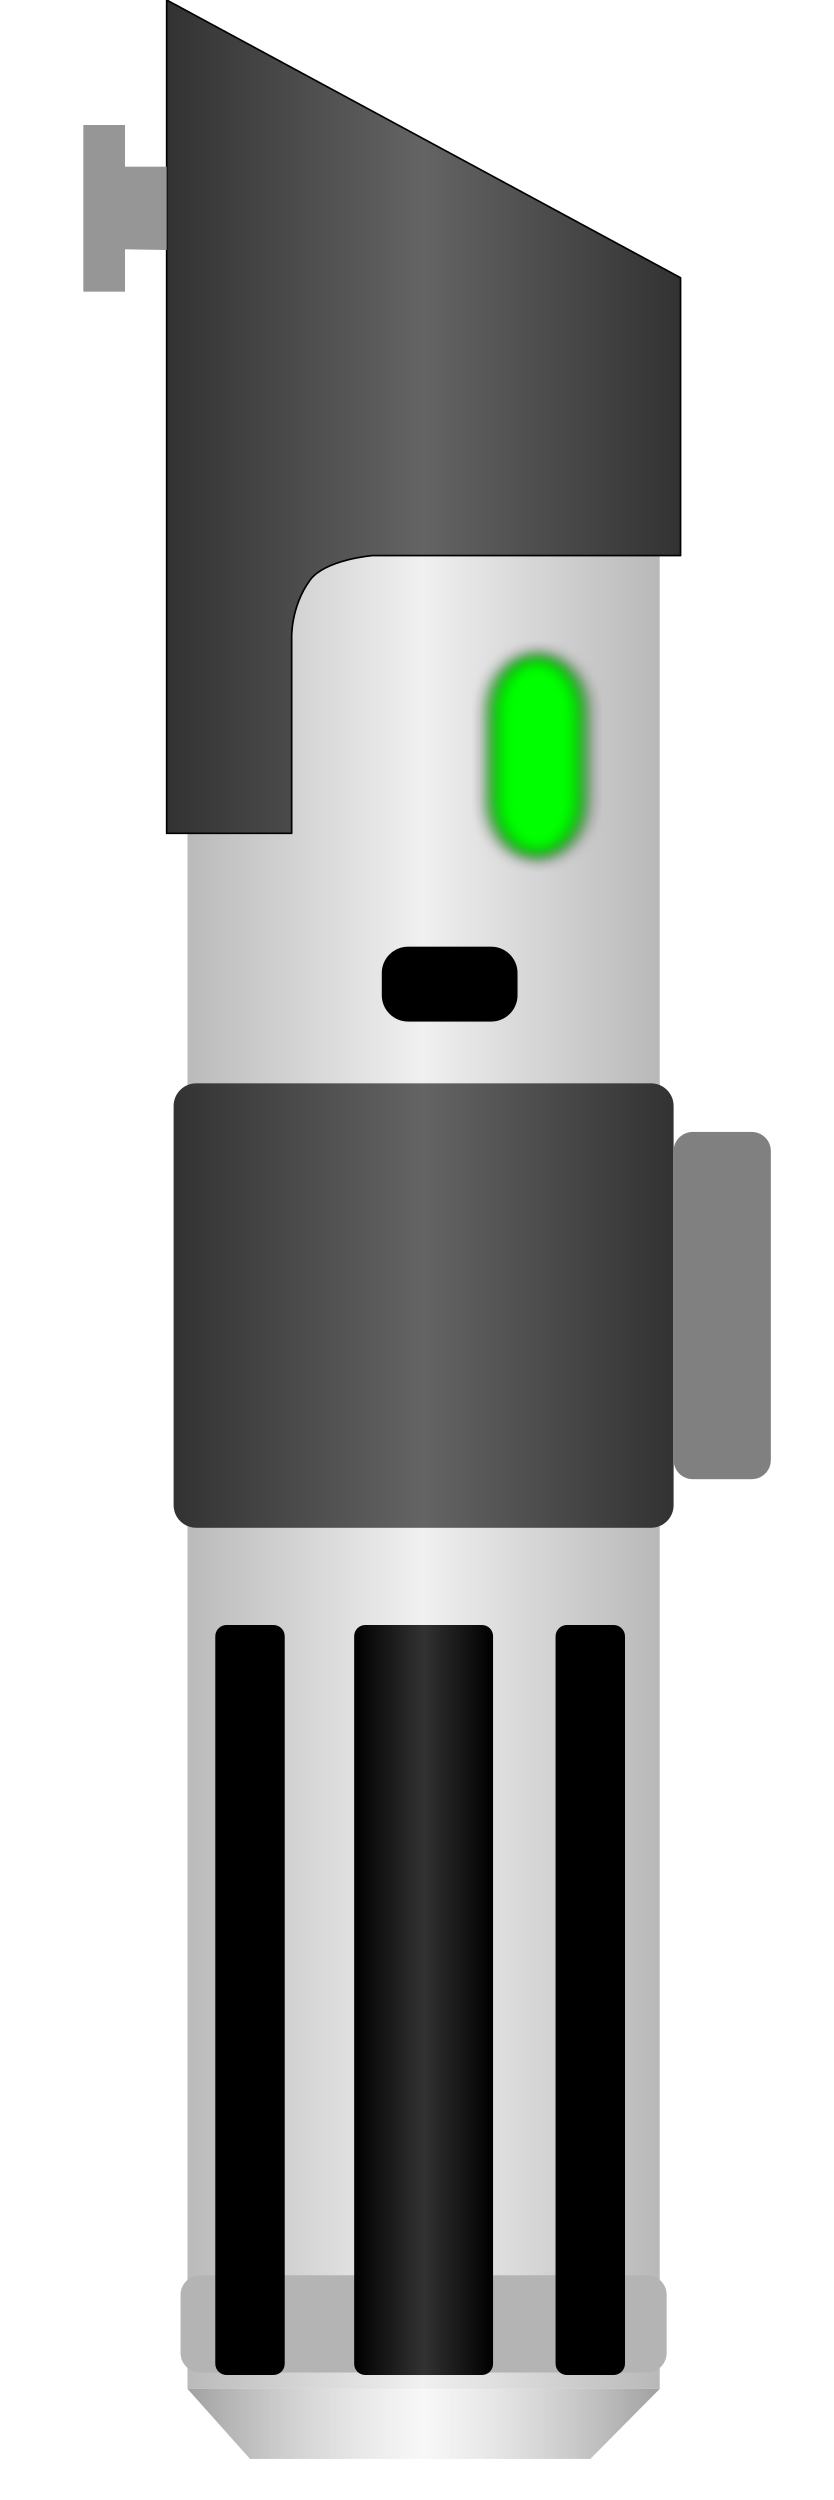
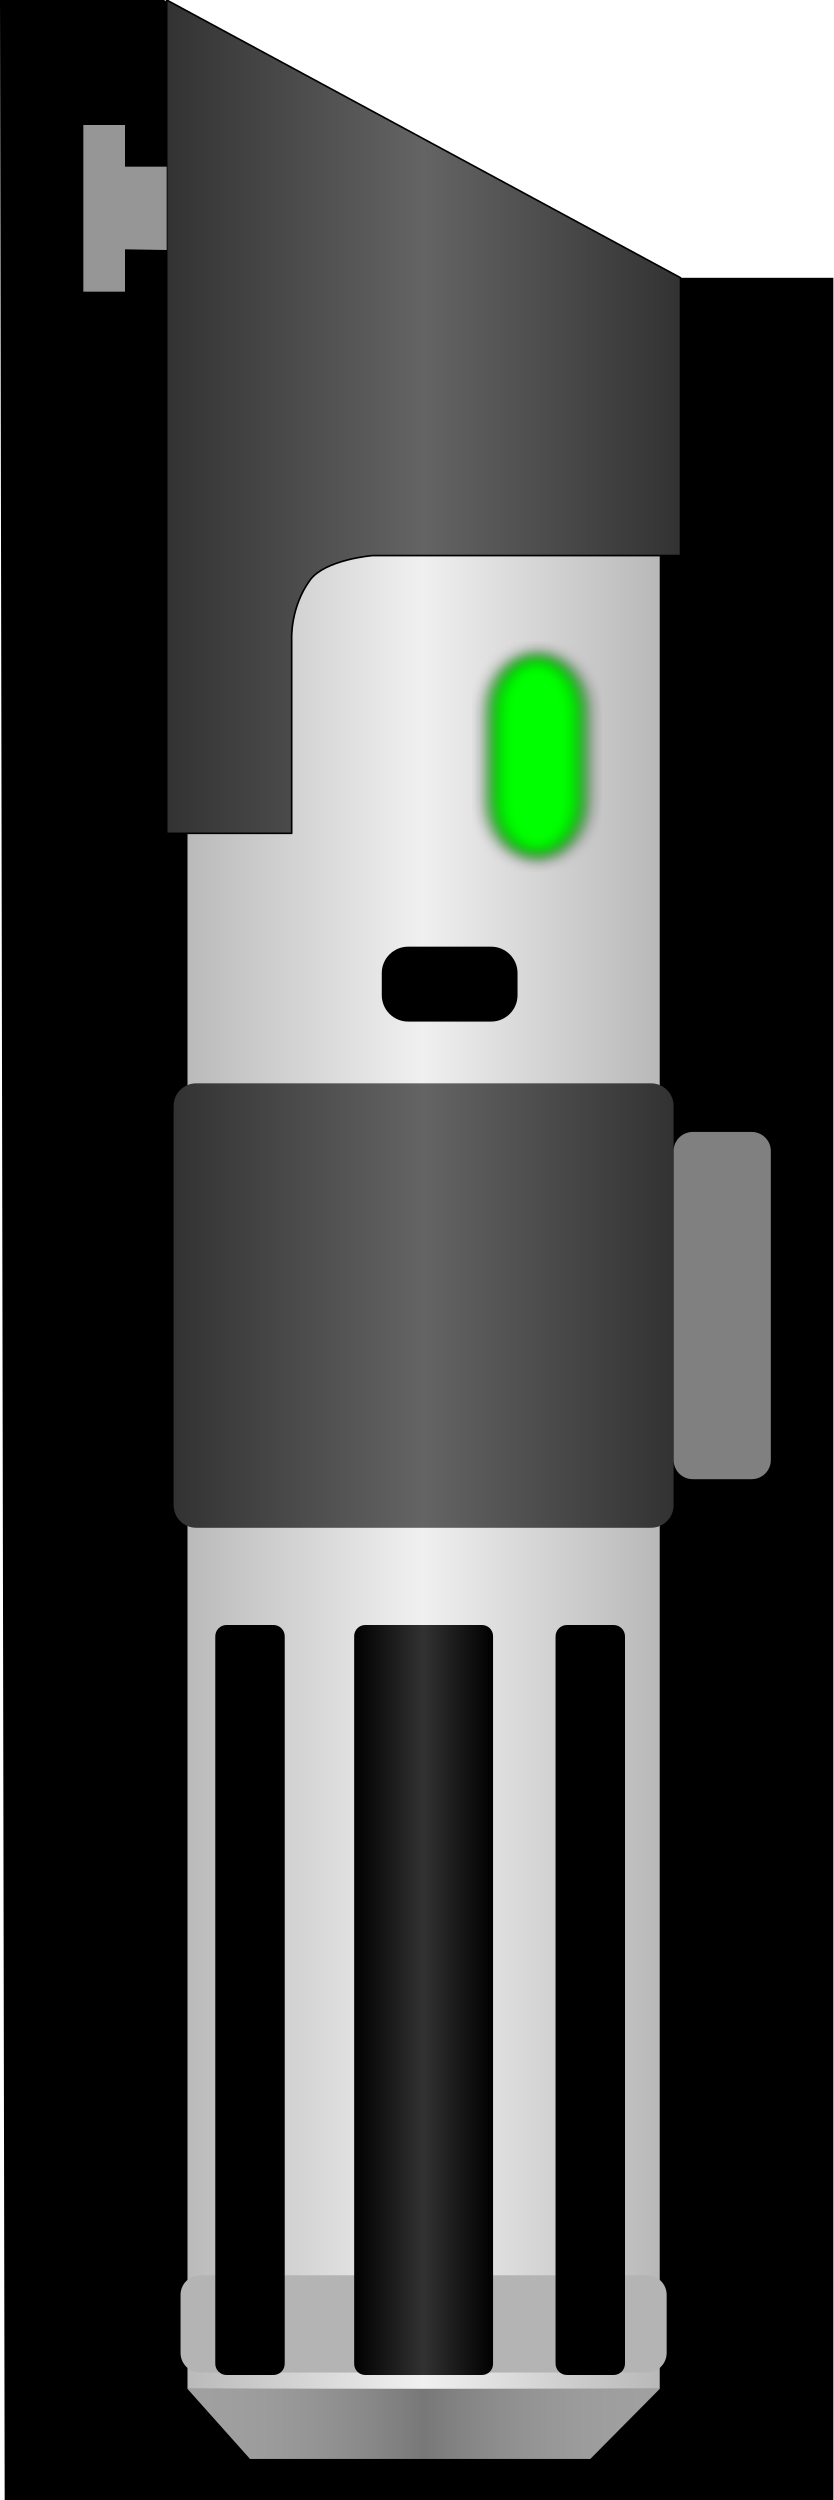
<svg xmlns="http://www.w3.org/2000/svg" xmlns:xlink="http://www.w3.org/1999/xlink" width="300" height="900" id="svg2" version="1.1">
  <defs id="defs4">
    <linearGradient id="linearGradient3918">
      <stop style="stop-color:#000000;stop-opacity:1;" offset="0" id="stop3920" />
      <stop id="stop3926" offset="0.5" style="stop-color:#323232;stop-opacity:1;" />
      <stop style="stop-color:#000000;stop-opacity:1;" offset="1" id="stop3922" />
    </linearGradient>
    <linearGradient id="linearGradient3910">
      <stop style="stop-color:#000000;stop-opacity:1;" offset="0" id="stop3912" />
      <stop style="stop-color:#000000;stop-opacity:0;" offset="1" id="stop3914" />
    </linearGradient>
    <linearGradient id="linearGradient3902">
      <stop style="stop-color:#000000;stop-opacity:1;" offset="0" id="stop3904" />
      <stop style="stop-color:#000000;stop-opacity:0;" offset="1" id="stop3906" />
    </linearGradient>
    <linearGradient id="linearGradient3839">
      <stop style="stop-color:#323232;stop-opacity:1;" offset="0" id="stop3841" />
      <stop id="stop3847" offset="0.5" style="stop-color:#646464;stop-opacity:1;" />
      <stop style="stop-color:#323232;stop-opacity:1;" offset="1" id="stop3843" />
    </linearGradient>
    <linearGradient id="linearGradient3827">
      <stop style="stop-color:#323232;stop-opacity:1;" offset="0" id="stop3829" />
      <stop id="stop3835" offset="0.5" style="stop-color:#646464;stop-opacity:1;" />
      <stop style="stop-color:#323232;stop-opacity:1;" offset="1" id="stop3831" />
    </linearGradient>
    <linearGradient id="linearGradient3813">
      <stop style="stop-color:#a0a0a0;stop-opacity:1" offset="0" id="stop3815" />
      <stop id="stop3821" offset="0.5" style="stop-color:#f0f0f0;stop-opacity:0.498;" />
      <stop style="stop-color:#a0a0a0;stop-opacity:1" offset="1" id="stop3817" />
    </linearGradient>
    <linearGradient id="linearGradient3801">
      <stop id="stop3805" offset="0" style="stop-color:#a0a0a0;stop-opacity:1" />
      <stop id="stop3807" offset="0.505" style="stop-color:#f0f0f0;stop-opacity:1" />
      <stop style="stop-color:#a0a0a0;stop-opacity:1" offset="1" id="stop3809" />
    </linearGradient>
    <linearGradient id="linearGradient3787">
      <stop id="stop3789" offset="0" style="stop-color:#a0a0a0;stop-opacity:1" />
      <stop style="stop-color:#a0a0a0;stop-opacity:0.749;" offset="0.25" id="stop3799" />
      <stop style="stop-color:#a0a0a0;stop-opacity:0.498;" offset="0.5" id="stop3797" />
      <stop id="stop3791" offset="1" style="stop-color:#a0a0a0;stop-opacity:0;" />
    </linearGradient>
    <linearGradient xlink:href="#linearGradient3801" id="linearGradient3795" gradientUnits="userSpaceOnUse" x1="23.596" y1="472.753" x2="267.978" y2="472.753" gradientTransform="matrix(1.017964,0,0,0.9960682,2.304547,160.03)" />
    <linearGradient xlink:href="#linearGradient3813" id="linearGradient3819" x1="67.5" y1="872.612" x2="237.5" y2="872.612" gradientUnits="userSpaceOnUse" />
    <linearGradient xlink:href="#linearGradient3827" id="linearGradient3833" x1="59.5" y1="135" x2="245.5" y2="135" gradientUnits="userSpaceOnUse" />
    <linearGradient xlink:href="#linearGradient3839" id="linearGradient3845" x1="53.933" y1="444.944" x2="246.067" y2="444.944" gradientUnits="userSpaceOnUse" gradientTransform="matrix(0.9368421,0,0,0.8045198,11.97369,264.3961)" />
    <linearGradient xlink:href="#linearGradient3902" id="linearGradient3908" x1="69.8" y1="872.997" x2="54.274" y2="872.997" gradientUnits="userSpaceOnUse" />
    <linearGradient xlink:href="#linearGradient3910" id="linearGradient3916" x1="233.881" y1="872.997" x2="261.494" y2="873.631" gradientUnits="userSpaceOnUse" />
    <linearGradient xlink:href="#linearGradient3918" id="linearGradient3924" x1="127.5" y1="872.362" x2="177.5" y2="872.362" gradientUnits="userSpaceOnUse" />
    <filter id="filter4199" x="-0.213" width="1.427" y="-0.078" height="1.157">
      <feGaussianBlur stdDeviation="3.667" id="feGaussianBlur4201" />
    </filter>
  </defs>
  <g id="layer1" transform="translate(0,-152.3622)">
+     <path style="fill:#000000;fill-opacity:1;stroke:none" d="m 0,152.362 58.989,0 186.011,100 55,0 0,800 -298.315,0 z" id="rect3034" />
    <rect style="fill:url(#linearGradient3795);fill-opacity:1;stroke:none" id="rect2995" width="170" height="760" x="67.5" y="252.362" rx="0" ry="0" />
    <path style="fill:url(#linearGradient3819);stroke:none;stroke-width:1px;stroke-linecap:butt;stroke-linejoin:miter;stroke-opacity:1;fill-opacity:1" d="m 67.5,860 22.5,25.223 122.5,0 L 237.5,860 z" id="path3811" transform="translate(0,152.3622)" />
    <path style="fill:url(#linearGradient3833);fill-opacity:1;stroke:#000000;stroke-width:0.6;stroke-linecap:round;stroke-linejoin:round;stroke-miterlimit:4;stroke-opacity:1;stroke-dasharray:none" d="m 60,0 185,100 0,100 -110.837,0 c 0,0 -17.129,1.397 -22.562,8.856 C 104.479,218.635 105,230 105,230 l 0,70 -45,0 z" id="path3825" transform="translate(0,152.3622)" />
    <rect style="fill:url(#linearGradient3845);fill-opacity:1;fill-rule:nonzero;stroke:none" id="rect3837" width="180" height="160" x="62.5" y="542.362" ry="8.136" />
    <rect style="fill:#b4b4b4;fill-opacity:1;fill-rule:nonzero;stroke:none" id="rect3849" width="175" height="35" x="65" y="971.462" ry="7.04" />
    <rect style="fill:url(#linearGradient3924);fill-opacity:1;fill-rule:nonzero;stroke:none" id="rect3875" width="50" height="270" x="127.5" y="737.362" ry="3.997" />
    <path style="fill:#969696;stroke:none;stroke-width:2.5;stroke-linecap:butt;stroke-linejoin:miter;stroke-opacity:1;fill-opacity:1;stroke-miterlimit:4;stroke-dasharray:none" d="m 60,60 -15,0 0,-15 -15,0 0,60 15,0 L 45,89.757 60,90 z" id="path3881" transform="translate(0,152.3622)" />
    <rect style="fill:#00ff00;fill-opacity:1;fill-rule:nonzero;stroke:#000000;stroke-width:4;stroke-miterlimit:4;stroke-opacity:1;stroke-dasharray:none;filter:url(#filter4199)" id="rect3928" width="41.235" height="112.287" x="176.995" y="218.666" transform="matrix(0.7892876,0,0,0.6350763,37.42589,250.1184)" ry="31.019" rx="20.618" />
    <rect style="fill:#000000;fill-opacity:1;fill-rule:nonzero;stroke:none" id="rect4177" width="25" height="270" x="77.5" y="737.362" ry="4.062" />
    <rect style="fill:#000000;fill-opacity:1;fill-rule:nonzero;stroke:none" id="rect4179" width="25" height="270" x="200" y="737.362" ry="4.116" />
    <rect style="fill:#000000;fill-opacity:1;fill-rule:nonzero;stroke:none" id="rect4181" width="48.876" height="26.966" x="137.438" y="493.165" ry="9.5" />
    <rect style="fill:#808080;fill-opacity:1;fill-rule:nonzero;stroke:none" id="rect4183" width="35" height="125" x="242.5" y="559.862" ry="6.881" />
  </g>
</svg>
